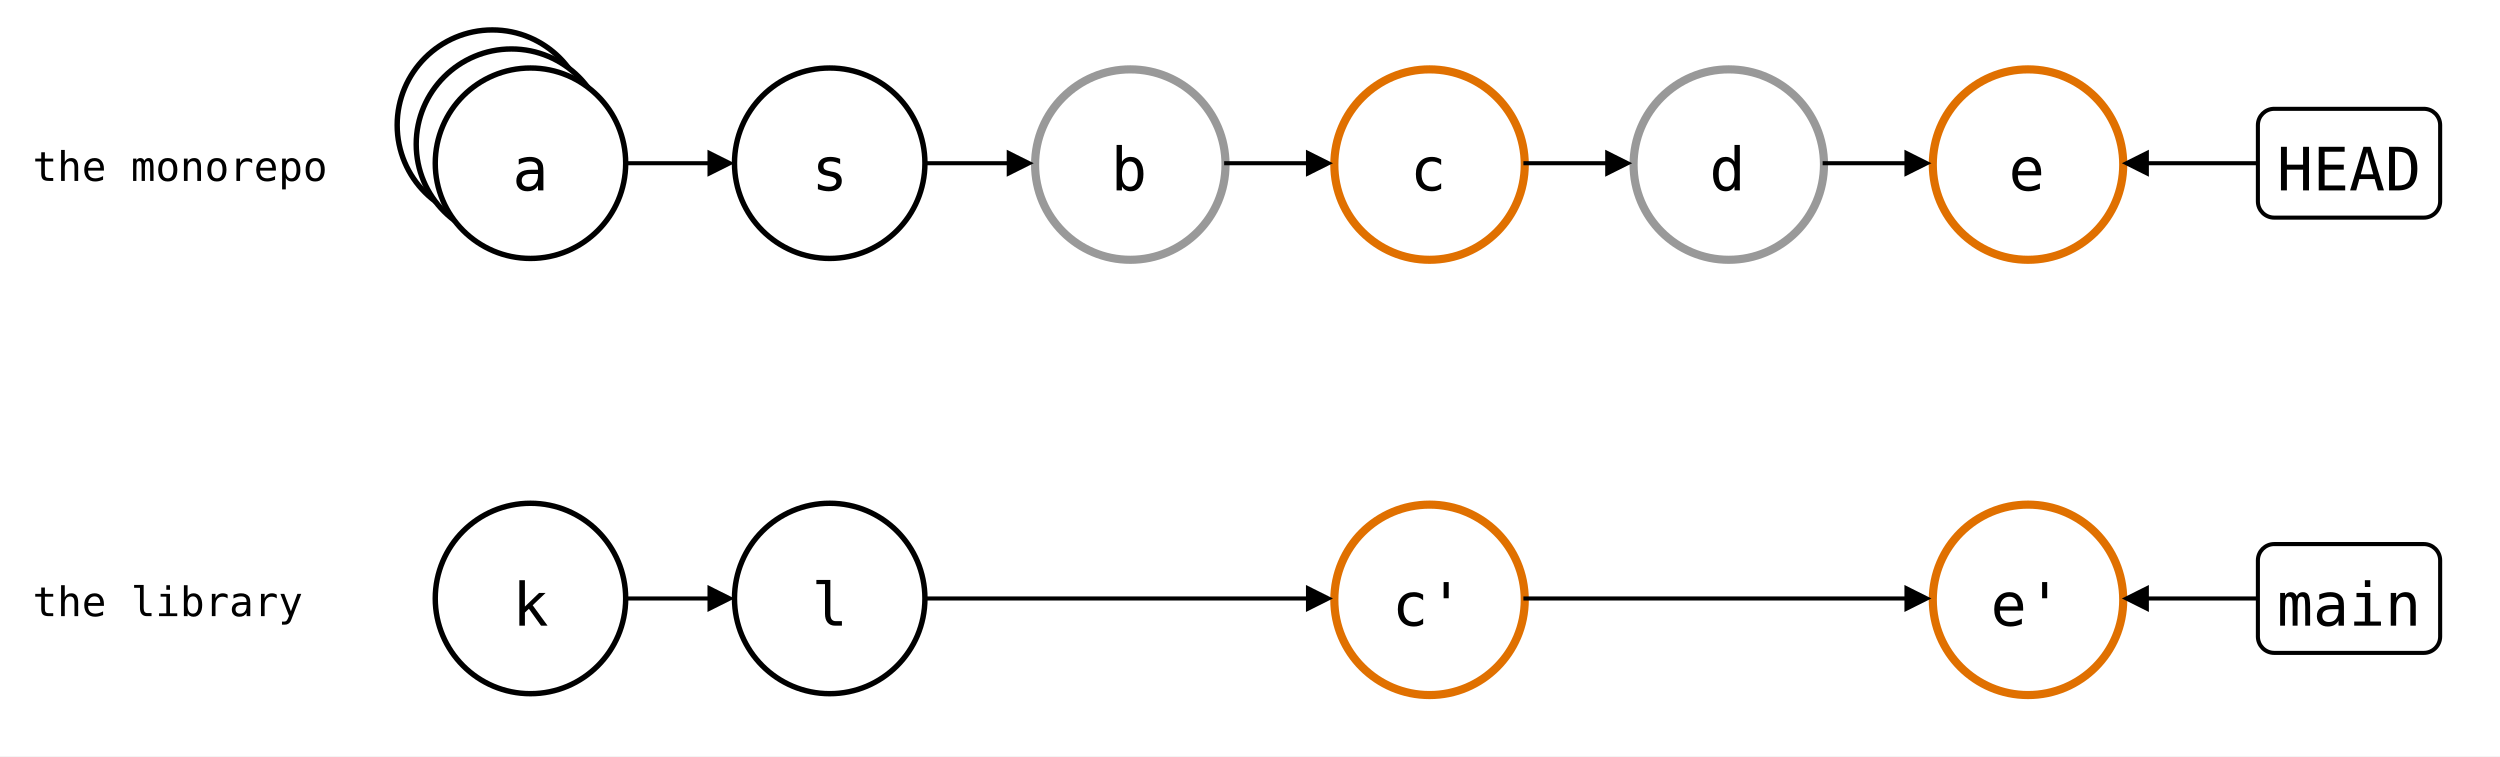
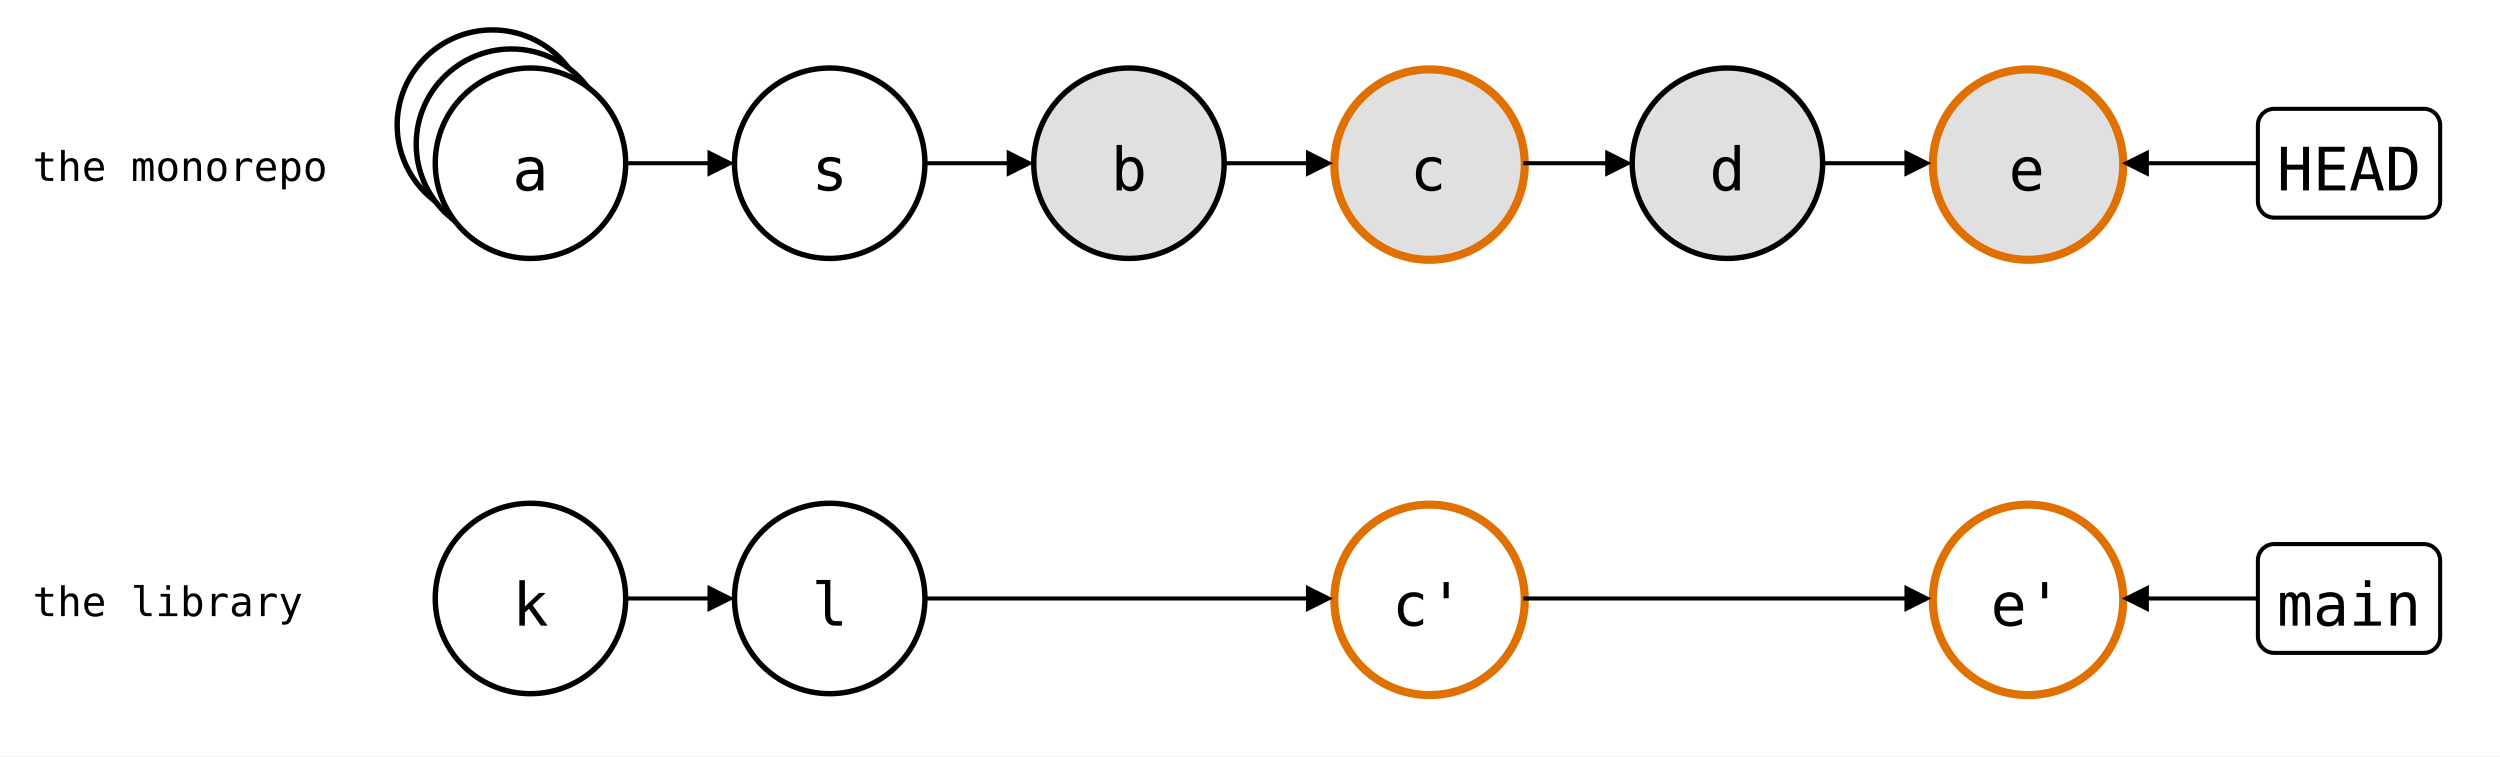
- <svg xmlns="http://www.w3.org/2000/svg" style="background: #ffffff; background-color: light-dark(#ffffff, #121212); color-scheme: light dark;" version="1.1" width="919px" height="278px" viewBox="0 0 919 278" id="ge-svg-oQ1ZTRR691LJT1OxqjYp" content="&lt;mxfile host=&quot;Electron&quot;&gt;&#10;  &lt;diagram name=&quot;git-subtree-splice&quot; id=&quot;git-subtree-splice&quot;&gt;&#10;    &lt;mxGraphModel grid=&quot;0&quot; gridSize=&quot;10&quot; guides=&quot;1&quot; tooltips=&quot;1&quot; connect=&quot;1&quot; arrows=&quot;1&quot; fold=&quot;0&quot; page=&quot;0&quot; pageScale=&quot;1&quot; pageWidth=&quot;850&quot; pageHeight=&quot;1100&quot; background=&quot;#ffffff&quot; math=&quot;0&quot; shadow=&quot;0&quot;&gt;&#10;      &lt;root&gt;&#10;        &lt;mxCell id=&quot;0&quot; /&gt;&#10;        &lt;mxCell id=&quot;1&quot; parent=&quot;0&quot; /&gt;&#10;        &lt;mxCell id=&quot;text0&quot; parent=&quot;1&quot; style=&quot;text;strokeColor=none;fillColor=none;align=left;verticalAlign=middle;fontSize=15;fontFamily=Roboto Mono,monospace;&quot; value=&quot;the monorepo&quot; vertex=&quot;1&quot;&gt;&#10;          &lt;mxGeometry height=&quot;30&quot; width=&quot;130&quot; y=&quot;90&quot; as=&quot;geometry&quot; /&gt;&#10;        &lt;/mxCell&gt;&#10;        &lt;mxCell id=&quot;text1&quot; parent=&quot;1&quot; style=&quot;text;strokeColor=none;fillColor=none;align=left;verticalAlign=middle;fontSize=15;fontFamily=Roboto Mono,monospace;&quot; value=&quot;the library&quot; vertex=&quot;1&quot;&gt;&#10;          &lt;mxGeometry height=&quot;30&quot; width=&quot;130&quot; y=&quot;250&quot; as=&quot;geometry&quot; /&gt;&#10;        &lt;/mxCell&gt;&#10;        &lt;mxCell id=&quot;a-stack-2&quot; parent=&quot;1&quot; style=&quot;shape=ellipse;aspect=fixed;strokeWidth=2;fontSize=22;fontFamily=Roboto Mono,monospace;&quot; value=&quot;&quot; vertex=&quot;1&quot;&gt;&#10;          &lt;mxGeometry height=&quot;70&quot; width=&quot;70&quot; x=&quot;136&quot; y=&quot;56&quot; as=&quot;geometry&quot; /&gt;&#10;        &lt;/mxCell&gt;&#10;        &lt;mxCell id=&quot;a-stack-1&quot; parent=&quot;1&quot; style=&quot;shape=ellipse;aspect=fixed;strokeWidth=2;fontSize=22;fontFamily=Roboto Mono,monospace;&quot; value=&quot;&quot; vertex=&quot;1&quot;&gt;&#10;          &lt;mxGeometry height=&quot;70&quot; width=&quot;70&quot; x=&quot;143&quot; y=&quot;63&quot; as=&quot;geometry&quot; /&gt;&#10;        &lt;/mxCell&gt;&#10;        &lt;mxCell id=&quot;a&quot; parent=&quot;1&quot; style=&quot;ellipse;aspect=fixed;strokeWidth=2;fontSize=22;fontFamily=Roboto Mono,monospace;&quot; value=&quot;a&quot; vertex=&quot;1&quot;&gt;&#10;          &lt;mxGeometry height=&quot;70&quot; width=&quot;70&quot; x=&quot;150&quot; y=&quot;70&quot; as=&quot;geometry&quot; /&gt;&#10;        &lt;/mxCell&gt;&#10;        &lt;mxCell id=&quot;s&quot; parent=&quot;1&quot; style=&quot;ellipse;aspect=fixed;strokeWidth=2;fontSize=22;fontFamily=Roboto Mono,monospace;&quot; value=&quot;s&quot; vertex=&quot;1&quot;&gt;&#10;          &lt;mxGeometry height=&quot;70&quot; width=&quot;70&quot; x=&quot;260&quot; y=&quot;70&quot; as=&quot;geometry&quot; /&gt;&#10;        &lt;/mxCell&gt;&#10;        &lt;mxCell id=&quot;b&quot; parent=&quot;1&quot; style=&quot;ellipse;aspect=fixed;fontSize=22;fontFamily=Roboto Mono,monospace;strokeColor=#999999;strokeWidth=3;&quot; value=&quot;b&quot; vertex=&quot;1&quot;&gt;&#10;          &lt;mxGeometry height=&quot;70&quot; width=&quot;70&quot; x=&quot;370&quot; y=&quot;70&quot; as=&quot;geometry&quot; /&gt;&#10;        &lt;/mxCell&gt;&#10;        &lt;mxCell id=&quot;c&quot; parent=&quot;1&quot; style=&quot;ellipse;aspect=fixed;fontSize=22;fontFamily=Roboto Mono,monospace;strokeColor=#E07000;strokeWidth=3;&quot; value=&quot;c&quot; vertex=&quot;1&quot;&gt;&#10;          &lt;mxGeometry height=&quot;70&quot; width=&quot;70&quot; x=&quot;480&quot; y=&quot;70&quot; as=&quot;geometry&quot; /&gt;&#10;        &lt;/mxCell&gt;&#10;        &lt;mxCell id=&quot;d&quot; parent=&quot;1&quot; style=&quot;ellipse;aspect=fixed;fontSize=22;fontFamily=Roboto Mono,monospace;strokeColor=#999999;strokeWidth=3;&quot; value=&quot;d&quot; vertex=&quot;1&quot;&gt;&#10;          &lt;mxGeometry height=&quot;70&quot; width=&quot;70&quot; x=&quot;590&quot; y=&quot;70&quot; as=&quot;geometry&quot; /&gt;&#10;        &lt;/mxCell&gt;&#10;        &lt;mxCell id=&quot;e&quot; parent=&quot;1&quot; style=&quot;ellipse;aspect=fixed;fontSize=22;fontFamily=Roboto Mono,monospace;strokeColor=#E07000;strokeWidth=3;&quot; value=&quot;e&quot; vertex=&quot;1&quot;&gt;&#10;          &lt;mxGeometry height=&quot;70&quot; width=&quot;70&quot; x=&quot;700&quot; y=&quot;70&quot; as=&quot;geometry&quot; /&gt;&#10;        &lt;/mxCell&gt;&#10;        &lt;mxCell id=&quot;k&quot; parent=&quot;1&quot; style=&quot;ellipse;aspect=fixed;strokeWidth=2;fontSize=22;fontFamily=Roboto Mono,monospace;&quot; value=&quot;k&quot; vertex=&quot;1&quot;&gt;&#10;          &lt;mxGeometry height=&quot;70&quot; width=&quot;70&quot; x=&quot;150&quot; y=&quot;230&quot; as=&quot;geometry&quot; /&gt;&#10;        &lt;/mxCell&gt;&#10;        &lt;mxCell id=&quot;l&quot; parent=&quot;1&quot; style=&quot;ellipse;aspect=fixed;strokeWidth=2;fontSize=22;fontFamily=Roboto Mono,monospace;&quot; value=&quot;l&quot; vertex=&quot;1&quot;&gt;&#10;          &lt;mxGeometry height=&quot;70&quot; width=&quot;70&quot; x=&quot;260&quot; y=&quot;230&quot; as=&quot;geometry&quot; /&gt;&#10;        &lt;/mxCell&gt;&#10;        &lt;mxCell id=&quot;c_&quot; parent=&quot;1&quot; style=&quot;ellipse;aspect=fixed;fontSize=22;fontFamily=Roboto Mono,monospace;strokeColor=#E07000;strokeWidth=3;&quot; value=&quot;c&amp;#39;&quot; vertex=&quot;1&quot;&gt;&#10;          &lt;mxGeometry height=&quot;70&quot; width=&quot;70&quot; x=&quot;480&quot; y=&quot;230&quot; as=&quot;geometry&quot; /&gt;&#10;        &lt;/mxCell&gt;&#10;        &lt;mxCell id=&quot;e_&quot; parent=&quot;1&quot; style=&quot;ellipse;aspect=fixed;fontSize=22;fontFamily=Roboto Mono,monospace;strokeColor=#E07000;strokeWidth=3;&quot; value=&quot;e&amp;#39;&quot; vertex=&quot;1&quot;&gt;&#10;          &lt;mxGeometry height=&quot;70&quot; width=&quot;70&quot; x=&quot;700&quot; y=&quot;230&quot; as=&quot;geometry&quot; /&gt;&#10;        &lt;/mxCell&gt;&#10;        &lt;mxCell id=&quot;box0&quot; parent=&quot;1&quot; style=&quot;rounded=1;strokeWidth=1.5;fontSize=22;fontFamily=Roboto Mono,monospace;&quot; value=&quot;HEAD&quot; vertex=&quot;1&quot;&gt;&#10;          &lt;mxGeometry height=&quot;40&quot; width=&quot;67&quot; x=&quot;820&quot; y=&quot;85&quot; as=&quot;geometry&quot; /&gt;&#10;        &lt;/mxCell&gt;&#10;        &lt;mxCell id=&quot;e0&quot; edge=&quot;1&quot; parent=&quot;1&quot; source=&quot;box0&quot; style=&quot;endArrow=block;endFill=1;html=1;strokeWidth=1.5;rounded=0;&quot; target=&quot;e&quot;&gt;&#10;          &lt;mxGeometry relative=&quot;1&quot; as=&quot;geometry&quot; /&gt;&#10;        &lt;/mxCell&gt;&#10;        &lt;mxCell id=&quot;box1&quot; parent=&quot;1&quot; style=&quot;rounded=1;strokeWidth=1.5;fontSize=22;fontFamily=Roboto Mono,monospace;&quot; value=&quot;main&quot; vertex=&quot;1&quot;&gt;&#10;          &lt;mxGeometry height=&quot;40&quot; width=&quot;67&quot; x=&quot;820&quot; y=&quot;245&quot; as=&quot;geometry&quot; /&gt;&#10;        &lt;/mxCell&gt;&#10;        &lt;mxCell id=&quot;e1&quot; edge=&quot;1&quot; parent=&quot;1&quot; source=&quot;box1&quot; style=&quot;endArrow=block;endFill=1;html=1;strokeWidth=1.5;rounded=0;&quot; target=&quot;e_&quot;&gt;&#10;          &lt;mxGeometry relative=&quot;1&quot; as=&quot;geometry&quot; /&gt;&#10;        &lt;/mxCell&gt;&#10;        &lt;mxCell id=&quot;e2&quot; edge=&quot;1&quot; parent=&quot;1&quot; source=&quot;a&quot; style=&quot;endArrow=block;endFill=1;html=1;strokeWidth=1.5;rounded=0;&quot; target=&quot;s&quot;&gt;&#10;          &lt;mxGeometry relative=&quot;1&quot; as=&quot;geometry&quot; /&gt;&#10;        &lt;/mxCell&gt;&#10;        &lt;mxCell id=&quot;e3&quot; edge=&quot;1&quot; parent=&quot;1&quot; source=&quot;s&quot; style=&quot;endArrow=block;endFill=1;html=1;strokeWidth=1.5;rounded=0;&quot; target=&quot;b&quot;&gt;&#10;          &lt;mxGeometry relative=&quot;1&quot; as=&quot;geometry&quot; /&gt;&#10;        &lt;/mxCell&gt;&#10;        &lt;mxCell id=&quot;e4&quot; edge=&quot;1&quot; parent=&quot;1&quot; source=&quot;b&quot; style=&quot;endArrow=block;endFill=1;html=1;strokeWidth=1.5;rounded=0;&quot; target=&quot;c&quot;&gt;&#10;          &lt;mxGeometry relative=&quot;1&quot; as=&quot;geometry&quot; /&gt;&#10;        &lt;/mxCell&gt;&#10;        &lt;mxCell id=&quot;e5&quot; edge=&quot;1&quot; parent=&quot;1&quot; source=&quot;c&quot; style=&quot;endArrow=block;endFill=1;html=1;strokeWidth=1.5;rounded=0;&quot; target=&quot;d&quot;&gt;&#10;          &lt;mxGeometry relative=&quot;1&quot; as=&quot;geometry&quot; /&gt;&#10;        &lt;/mxCell&gt;&#10;        &lt;mxCell id=&quot;e6&quot; edge=&quot;1&quot; parent=&quot;1&quot; source=&quot;d&quot; style=&quot;endArrow=block;endFill=1;html=1;strokeWidth=1.5;rounded=0;&quot; target=&quot;e&quot;&gt;&#10;          &lt;mxGeometry relative=&quot;1&quot; as=&quot;geometry&quot; /&gt;&#10;        &lt;/mxCell&gt;&#10;        &lt;mxCell id=&quot;e7&quot; edge=&quot;1&quot; parent=&quot;1&quot; source=&quot;k&quot; style=&quot;endArrow=block;endFill=1;html=1;strokeWidth=1.5;rounded=0;&quot; target=&quot;l&quot;&gt;&#10;          &lt;mxGeometry relative=&quot;1&quot; as=&quot;geometry&quot; /&gt;&#10;        &lt;/mxCell&gt;&#10;        &lt;mxCell id=&quot;e8&quot; edge=&quot;1&quot; parent=&quot;1&quot; source=&quot;l&quot; style=&quot;endArrow=block;endFill=1;html=1;strokeWidth=1.5;rounded=0;&quot; target=&quot;c_&quot;&gt;&#10;          &lt;mxGeometry relative=&quot;1&quot; as=&quot;geometry&quot; /&gt;&#10;        &lt;/mxCell&gt;&#10;        &lt;mxCell id=&quot;e9&quot; edge=&quot;1&quot; parent=&quot;1&quot; source=&quot;c_&quot; style=&quot;endArrow=block;endFill=1;html=1;strokeWidth=1.5;rounded=0;&quot; target=&quot;e_&quot;&gt;&#10;          &lt;mxGeometry relative=&quot;1&quot; as=&quot;geometry&quot; /&gt;&#10;        &lt;/mxCell&gt;&#10;      &lt;/root&gt;&#10;    &lt;/mxGraphModel&gt;&#10;  &lt;/diagram&gt;&#10;&lt;/mxfile&gt;&#10;">
-   <style type="text/css">@supports (color: light-dark(#000, #fff)) { #ge-svg-oQ1ZTRR691LJT1OxqjYp { --ge-adaptive-bg: light-dark(#ffffff, var(--ge-dark-color, #121212)); } }</style>
+ <svg xmlns="http://www.w3.org/2000/svg" style="background: #ffffff; background-color: light-dark(#ffffff, #121212); color-scheme: light dark;" version="1.1" width="919px" height="278px" viewBox="0 0 919 278" id="ge-svg-TTczg-KD9mngAEbOf-NR" content="&lt;mxfile host=&quot;Electron&quot;&gt;&#10;  &lt;diagram name=&quot;git-subtree-splice&quot; id=&quot;git-subtree-splice&quot;&gt;&#10;    &lt;mxGraphModel grid=&quot;0&quot; gridSize=&quot;10&quot; guides=&quot;1&quot; tooltips=&quot;1&quot; connect=&quot;1&quot; arrows=&quot;1&quot; fold=&quot;0&quot; page=&quot;0&quot; pageScale=&quot;1&quot; pageWidth=&quot;850&quot; pageHeight=&quot;1100&quot; background=&quot;#ffffff&quot; math=&quot;0&quot; shadow=&quot;0&quot;&gt;&#10;      &lt;root&gt;&#10;        &lt;mxCell id=&quot;0&quot; /&gt;&#10;        &lt;mxCell id=&quot;1&quot; parent=&quot;0&quot; /&gt;&#10;        &lt;mxCell id=&quot;text0&quot; parent=&quot;1&quot; style=&quot;text;strokeColor=none;fillColor=none;align=left;verticalAlign=middle;fontSize=15;fontFamily=Roboto Mono,monospace;&quot; value=&quot;the monorepo&quot; vertex=&quot;1&quot;&gt;&#10;          &lt;mxGeometry height=&quot;30&quot; width=&quot;130&quot; y=&quot;90&quot; as=&quot;geometry&quot; /&gt;&#10;        &lt;/mxCell&gt;&#10;        &lt;mxCell id=&quot;text1&quot; parent=&quot;1&quot; style=&quot;text;strokeColor=none;fillColor=none;align=left;verticalAlign=middle;fontSize=15;fontFamily=Roboto Mono,monospace;&quot; value=&quot;the library&quot; vertex=&quot;1&quot;&gt;&#10;          &lt;mxGeometry height=&quot;30&quot; width=&quot;130&quot; y=&quot;250&quot; as=&quot;geometry&quot; /&gt;&#10;        &lt;/mxCell&gt;&#10;        &lt;mxCell id=&quot;a-stack-2&quot; parent=&quot;1&quot; style=&quot;shape=ellipse;aspect=fixed;strokeWidth=2;fontSize=22;fontFamily=Roboto Mono,monospace;&quot; value=&quot;&quot; vertex=&quot;1&quot;&gt;&#10;          &lt;mxGeometry height=&quot;70&quot; width=&quot;70&quot; x=&quot;136&quot; y=&quot;56&quot; as=&quot;geometry&quot; /&gt;&#10;        &lt;/mxCell&gt;&#10;        &lt;mxCell id=&quot;a-stack-1&quot; parent=&quot;1&quot; style=&quot;shape=ellipse;aspect=fixed;strokeWidth=2;fontSize=22;fontFamily=Roboto Mono,monospace;&quot; value=&quot;&quot; vertex=&quot;1&quot;&gt;&#10;          &lt;mxGeometry height=&quot;70&quot; width=&quot;70&quot; x=&quot;143&quot; y=&quot;63&quot; as=&quot;geometry&quot; /&gt;&#10;        &lt;/mxCell&gt;&#10;        &lt;mxCell id=&quot;a&quot; parent=&quot;1&quot; style=&quot;ellipse;aspect=fixed;strokeWidth=2;fontSize=22;fontFamily=Roboto Mono,monospace;&quot; value=&quot;a&quot; vertex=&quot;1&quot;&gt;&#10;          &lt;mxGeometry height=&quot;70&quot; width=&quot;70&quot; x=&quot;150&quot; y=&quot;70&quot; as=&quot;geometry&quot; /&gt;&#10;        &lt;/mxCell&gt;&#10;        &lt;mxCell id=&quot;s&quot; parent=&quot;1&quot; style=&quot;ellipse;aspect=fixed;strokeWidth=2;fontSize=22;fontFamily=Roboto Mono,monospace;&quot; value=&quot;s&quot; vertex=&quot;1&quot;&gt;&#10;          &lt;mxGeometry height=&quot;70&quot; width=&quot;70&quot; x=&quot;260&quot; y=&quot;70&quot; as=&quot;geometry&quot; /&gt;&#10;        &lt;/mxCell&gt;&#10;        &lt;mxCell id=&quot;b&quot; parent=&quot;1&quot; style=&quot;ellipse;aspect=fixed;fontSize=22;fontFamily=Roboto Mono,monospace;strokeWidth=2;fillColor=#E0E0E0;&quot; value=&quot;b&quot; vertex=&quot;1&quot;&gt;&#10;          &lt;mxGeometry height=&quot;70&quot; width=&quot;70&quot; x=&quot;370&quot; y=&quot;70&quot; as=&quot;geometry&quot; /&gt;&#10;        &lt;/mxCell&gt;&#10;        &lt;mxCell id=&quot;c&quot; parent=&quot;1&quot; style=&quot;ellipse;aspect=fixed;fontSize=22;fontFamily=Roboto Mono,monospace;fillColor=#E0E0E0;strokeColor=#E07000;strokeWidth=3;&quot; value=&quot;c&quot; vertex=&quot;1&quot;&gt;&#10;          &lt;mxGeometry height=&quot;70&quot; width=&quot;70&quot; x=&quot;480&quot; y=&quot;70&quot; as=&quot;geometry&quot; /&gt;&#10;        &lt;/mxCell&gt;&#10;        &lt;mxCell id=&quot;d&quot; parent=&quot;1&quot; style=&quot;ellipse;aspect=fixed;fontSize=22;fontFamily=Roboto Mono,monospace;strokeWidth=2;fillColor=#E0E0E0;&quot; value=&quot;d&quot; vertex=&quot;1&quot;&gt;&#10;          &lt;mxGeometry height=&quot;70&quot; width=&quot;70&quot; x=&quot;590&quot; y=&quot;70&quot; as=&quot;geometry&quot; /&gt;&#10;        &lt;/mxCell&gt;&#10;        &lt;mxCell id=&quot;e&quot; parent=&quot;1&quot; style=&quot;ellipse;aspect=fixed;fontSize=22;fontFamily=Roboto Mono,monospace;fillColor=#E0E0E0;strokeColor=#E07000;strokeWidth=3;&quot; value=&quot;e&quot; vertex=&quot;1&quot;&gt;&#10;          &lt;mxGeometry height=&quot;70&quot; width=&quot;70&quot; x=&quot;700&quot; y=&quot;70&quot; as=&quot;geometry&quot; /&gt;&#10;        &lt;/mxCell&gt;&#10;        &lt;mxCell id=&quot;k&quot; parent=&quot;1&quot; style=&quot;ellipse;aspect=fixed;strokeWidth=2;fontSize=22;fontFamily=Roboto Mono,monospace;&quot; value=&quot;k&quot; vertex=&quot;1&quot;&gt;&#10;          &lt;mxGeometry height=&quot;70&quot; width=&quot;70&quot; x=&quot;150&quot; y=&quot;230&quot; as=&quot;geometry&quot; /&gt;&#10;        &lt;/mxCell&gt;&#10;        &lt;mxCell id=&quot;l&quot; parent=&quot;1&quot; style=&quot;ellipse;aspect=fixed;strokeWidth=2;fontSize=22;fontFamily=Roboto Mono,monospace;&quot; value=&quot;l&quot; vertex=&quot;1&quot;&gt;&#10;          &lt;mxGeometry height=&quot;70&quot; width=&quot;70&quot; x=&quot;260&quot; y=&quot;230&quot; as=&quot;geometry&quot; /&gt;&#10;        &lt;/mxCell&gt;&#10;        &lt;mxCell id=&quot;c_&quot; parent=&quot;1&quot; style=&quot;ellipse;aspect=fixed;fontSize=22;fontFamily=Roboto Mono,monospace;strokeColor=#E07000;strokeWidth=3;&quot; value=&quot;c&amp;#39;&quot; vertex=&quot;1&quot;&gt;&#10;          &lt;mxGeometry height=&quot;70&quot; width=&quot;70&quot; x=&quot;480&quot; y=&quot;230&quot; as=&quot;geometry&quot; /&gt;&#10;        &lt;/mxCell&gt;&#10;        &lt;mxCell id=&quot;e_&quot; parent=&quot;1&quot; style=&quot;ellipse;aspect=fixed;fontSize=22;fontFamily=Roboto Mono,monospace;strokeColor=#E07000;strokeWidth=3;&quot; value=&quot;e&amp;#39;&quot; vertex=&quot;1&quot;&gt;&#10;          &lt;mxGeometry height=&quot;70&quot; width=&quot;70&quot; x=&quot;700&quot; y=&quot;230&quot; as=&quot;geometry&quot; /&gt;&#10;        &lt;/mxCell&gt;&#10;        &lt;mxCell id=&quot;box0&quot; parent=&quot;1&quot; style=&quot;rounded=1;strokeWidth=1.5;fontSize=22;fontFamily=Roboto Mono,monospace;&quot; value=&quot;HEAD&quot; vertex=&quot;1&quot;&gt;&#10;          &lt;mxGeometry height=&quot;40&quot; width=&quot;67&quot; x=&quot;820&quot; y=&quot;85&quot; as=&quot;geometry&quot; /&gt;&#10;        &lt;/mxCell&gt;&#10;        &lt;mxCell id=&quot;e0&quot; edge=&quot;1&quot; parent=&quot;1&quot; source=&quot;box0&quot; style=&quot;endArrow=block;endFill=1;html=1;strokeWidth=1.5;rounded=0;&quot; target=&quot;e&quot;&gt;&#10;          &lt;mxGeometry relative=&quot;1&quot; as=&quot;geometry&quot; /&gt;&#10;        &lt;/mxCell&gt;&#10;        &lt;mxCell id=&quot;box1&quot; parent=&quot;1&quot; style=&quot;rounded=1;strokeWidth=1.5;fontSize=22;fontFamily=Roboto Mono,monospace;&quot; value=&quot;main&quot; vertex=&quot;1&quot;&gt;&#10;          &lt;mxGeometry height=&quot;40&quot; width=&quot;67&quot; x=&quot;820&quot; y=&quot;245&quot; as=&quot;geometry&quot; /&gt;&#10;        &lt;/mxCell&gt;&#10;        &lt;mxCell id=&quot;e1&quot; edge=&quot;1&quot; parent=&quot;1&quot; source=&quot;box1&quot; style=&quot;endArrow=block;endFill=1;html=1;strokeWidth=1.5;rounded=0;&quot; target=&quot;e_&quot;&gt;&#10;          &lt;mxGeometry relative=&quot;1&quot; as=&quot;geometry&quot; /&gt;&#10;        &lt;/mxCell&gt;&#10;        &lt;mxCell id=&quot;e2&quot; edge=&quot;1&quot; parent=&quot;1&quot; source=&quot;a&quot; style=&quot;endArrow=block;endFill=1;html=1;strokeWidth=1.5;rounded=0;&quot; target=&quot;s&quot;&gt;&#10;          &lt;mxGeometry relative=&quot;1&quot; as=&quot;geometry&quot; /&gt;&#10;        &lt;/mxCell&gt;&#10;        &lt;mxCell id=&quot;e3&quot; edge=&quot;1&quot; parent=&quot;1&quot; source=&quot;s&quot; style=&quot;endArrow=block;endFill=1;html=1;strokeWidth=1.5;rounded=0;&quot; target=&quot;b&quot;&gt;&#10;          &lt;mxGeometry relative=&quot;1&quot; as=&quot;geometry&quot; /&gt;&#10;        &lt;/mxCell&gt;&#10;        &lt;mxCell id=&quot;e4&quot; edge=&quot;1&quot; parent=&quot;1&quot; source=&quot;b&quot; style=&quot;endArrow=block;endFill=1;html=1;strokeWidth=1.5;rounded=0;&quot; target=&quot;c&quot;&gt;&#10;          &lt;mxGeometry relative=&quot;1&quot; as=&quot;geometry&quot; /&gt;&#10;        &lt;/mxCell&gt;&#10;        &lt;mxCell id=&quot;e5&quot; edge=&quot;1&quot; parent=&quot;1&quot; source=&quot;c&quot; style=&quot;endArrow=block;endFill=1;html=1;strokeWidth=1.5;rounded=0;&quot; target=&quot;d&quot;&gt;&#10;          &lt;mxGeometry relative=&quot;1&quot; as=&quot;geometry&quot; /&gt;&#10;        &lt;/mxCell&gt;&#10;        &lt;mxCell id=&quot;e6&quot; edge=&quot;1&quot; parent=&quot;1&quot; source=&quot;d&quot; style=&quot;endArrow=block;endFill=1;html=1;strokeWidth=1.5;rounded=0;&quot; target=&quot;e&quot;&gt;&#10;          &lt;mxGeometry relative=&quot;1&quot; as=&quot;geometry&quot; /&gt;&#10;        &lt;/mxCell&gt;&#10;        &lt;mxCell id=&quot;e7&quot; edge=&quot;1&quot; parent=&quot;1&quot; source=&quot;k&quot; style=&quot;endArrow=block;endFill=1;html=1;strokeWidth=1.5;rounded=0;&quot; target=&quot;l&quot;&gt;&#10;          &lt;mxGeometry relative=&quot;1&quot; as=&quot;geometry&quot; /&gt;&#10;        &lt;/mxCell&gt;&#10;        &lt;mxCell id=&quot;e8&quot; edge=&quot;1&quot; parent=&quot;1&quot; source=&quot;l&quot; style=&quot;endArrow=block;endFill=1;html=1;strokeWidth=1.5;rounded=0;&quot; target=&quot;c_&quot;&gt;&#10;          &lt;mxGeometry relative=&quot;1&quot; as=&quot;geometry&quot; /&gt;&#10;        &lt;/mxCell&gt;&#10;        &lt;mxCell id=&quot;e9&quot; edge=&quot;1&quot; parent=&quot;1&quot; source=&quot;c_&quot; style=&quot;endArrow=block;endFill=1;html=1;strokeWidth=1.5;rounded=0;&quot; target=&quot;e_&quot;&gt;&#10;          &lt;mxGeometry relative=&quot;1&quot; as=&quot;geometry&quot; /&gt;&#10;        &lt;/mxCell&gt;&#10;      &lt;/root&gt;&#10;    &lt;/mxGraphModel&gt;&#10;  &lt;/diagram&gt;&#10;&lt;/mxfile&gt;&#10;">
+   <style type="text/css">@supports (color: light-dark(#000, #fff)) { #ge-svg-TTczg-KD9mngAEbOf-NR { --ge-adaptive-bg: light-dark(#ffffff, var(--ge-dark-color, #121212)); } }</style>
  <defs />
  <rect fill="#ffffff" width="100%" height="100%" x="0" y="0" style="fill: light-dark(rgb(255, 255, 255), rgb(18, 18, 18));" />
  <g>
    <g data-cell-id="0">
      <g data-cell-id="1">
        <g data-cell-id="text0">
          <g>
            <rect x="10" y="45" width="130" height="30" fill="none" stroke="none" pointer-events="all" />
          </g>
          <g>
            <g fill="#000000" font-family="'Roboto Mono', monospace" text-anchor="start" font-size="15px" style="fill: light-dark(rgb(0, 0, 0), rgb(255, 255, 255));">
              <text x="12" y="66.5">the monorepo</text>
            </g>
          </g>
        </g>
        <g data-cell-id="text1">
          <g>
            <rect x="10" y="205" width="130" height="30" fill="none" stroke="none" pointer-events="all" />
          </g>
          <g>
            <g fill="#000000" font-family="'Roboto Mono', monospace" text-anchor="start" font-size="15px" style="fill: light-dark(rgb(0, 0, 0), rgb(255, 255, 255));">
              <text x="12" y="226.5">the library</text>
            </g>
          </g>
        </g>
        <g data-cell-id="a-stack-2">
          <g>
            <ellipse cx="181" cy="46" rx="35" ry="35" fill="#ffffff" stroke="#000000" stroke-width="2" pointer-events="all" style="fill: var(--ge-adaptive-bg, #ffffff); stroke: light-dark(rgb(0, 0, 0), rgb(255, 255, 255));" />
          </g>
        </g>
        <g data-cell-id="a-stack-1">
          <g>
            <ellipse cx="188" cy="53" rx="35" ry="35" fill="#ffffff" stroke="#000000" stroke-width="2" pointer-events="all" style="fill: var(--ge-adaptive-bg, #ffffff); stroke: light-dark(rgb(0, 0, 0), rgb(255, 255, 255));" />
          </g>
        </g>
        <g data-cell-id="a">
          <g>
            <ellipse cx="195" cy="60" rx="35" ry="35" fill="#ffffff" stroke="#000000" stroke-width="2" pointer-events="all" style="fill: var(--ge-adaptive-bg, #ffffff); stroke: light-dark(rgb(0, 0, 0), rgb(255, 255, 255));" />
          </g>
          <g>
            <g fill="#000000" font-family="'Roboto Mono', monospace" text-anchor="middle" font-size="22px" style="fill: light-dark(rgb(0, 0, 0), rgb(255, 255, 255));">
              <text x="195" y="70">a</text>
            </g>
          </g>
        </g>
        <g data-cell-id="s">
          <g>
            <ellipse cx="305" cy="60" rx="35" ry="35" fill="#ffffff" stroke="#000000" stroke-width="2" pointer-events="all" style="fill: var(--ge-adaptive-bg, #ffffff); stroke: light-dark(rgb(0, 0, 0), rgb(255, 255, 255));" />
          </g>
          <g>
            <g fill="#000000" font-family="'Roboto Mono', monospace" text-anchor="middle" font-size="22px" style="fill: light-dark(rgb(0, 0, 0), rgb(255, 255, 255));">
              <text x="305" y="70">s</text>
            </g>
          </g>
        </g>
        <g data-cell-id="b">
-           <g transform="translate(0.5,0.5)">
-             <ellipse cx="415" cy="60" rx="35" ry="35" fill="#ffffff" stroke="#999999" stroke-width="3" pointer-events="all" style="fill: var(--ge-adaptive-bg, #ffffff); stroke: light-dark(rgb(153, 153, 153), rgb(106, 106, 106));" />
+           <g>
+             <ellipse cx="415" cy="60" rx="35" ry="35" fill="#e0e0e0" stroke="#000000" stroke-width="2" pointer-events="all" style="fill: light-dark(rgb(224, 224, 224), rgb(45, 45, 45)); stroke: light-dark(rgb(0, 0, 0), rgb(255, 255, 255));" />
          </g>
          <g>
            <g fill="#000000" font-family="'Roboto Mono', monospace" text-anchor="middle" font-size="22px" style="fill: light-dark(rgb(0, 0, 0), rgb(255, 255, 255));">
              <text x="415" y="70">b</text>
            </g>
          </g>
        </g>
        <g data-cell-id="c">
          <g transform="translate(0.5,0.5)">
-             <ellipse cx="525" cy="60" rx="35" ry="35" fill="#ffffff" stroke="#e07000" stroke-width="3" pointer-events="all" style="fill: var(--ge-adaptive-bg, #ffffff); stroke: light-dark(rgb(224, 112, 0), rgb(210, 114, 18));" />
+             <ellipse cx="525" cy="60" rx="35" ry="35" fill="#e0e0e0" stroke="#e07000" stroke-width="3" pointer-events="all" style="fill: light-dark(rgb(224, 224, 224), rgb(45, 45, 45)); stroke: light-dark(rgb(224, 112, 0), rgb(210, 114, 18));" />
          </g>
          <g>
            <g fill="#000000" font-family="'Roboto Mono', monospace" text-anchor="middle" font-size="22px" style="fill: light-dark(rgb(0, 0, 0), rgb(255, 255, 255));">
              <text x="525" y="70">c</text>
            </g>
          </g>
        </g>
        <g data-cell-id="d">
-           <g transform="translate(0.5,0.5)">
-             <ellipse cx="635" cy="60" rx="35" ry="35" fill="#ffffff" stroke="#999999" stroke-width="3" pointer-events="all" style="fill: var(--ge-adaptive-bg, #ffffff); stroke: light-dark(rgb(153, 153, 153), rgb(106, 106, 106));" />
+           <g>
+             <ellipse cx="635" cy="60" rx="35" ry="35" fill="#e0e0e0" stroke="#000000" stroke-width="2" pointer-events="all" style="fill: light-dark(rgb(224, 224, 224), rgb(45, 45, 45)); stroke: light-dark(rgb(0, 0, 0), rgb(255, 255, 255));" />
          </g>
          <g>
            <g fill="#000000" font-family="'Roboto Mono', monospace" text-anchor="middle" font-size="22px" style="fill: light-dark(rgb(0, 0, 0), rgb(255, 255, 255));">
              <text x="635" y="70">d</text>
            </g>
          </g>
        </g>
        <g data-cell-id="e">
          <g transform="translate(0.5,0.5)">
-             <ellipse cx="745" cy="60" rx="35" ry="35" fill="#ffffff" stroke="#e07000" stroke-width="3" pointer-events="all" style="fill: var(--ge-adaptive-bg, #ffffff); stroke: light-dark(rgb(224, 112, 0), rgb(210, 114, 18));" />
+             <ellipse cx="745" cy="60" rx="35" ry="35" fill="#e0e0e0" stroke="#e07000" stroke-width="3" pointer-events="all" style="fill: light-dark(rgb(224, 224, 224), rgb(45, 45, 45)); stroke: light-dark(rgb(224, 112, 0), rgb(210, 114, 18));" />
          </g>
          <g>
            <g fill="#000000" font-family="'Roboto Mono', monospace" text-anchor="middle" font-size="22px" style="fill: light-dark(rgb(0, 0, 0), rgb(255, 255, 255));">
              <text x="745" y="70">e</text>
            </g>
          </g>
        </g>
        <g data-cell-id="k">
          <g>
            <ellipse cx="195" cy="220" rx="35" ry="35" fill="#ffffff" stroke="#000000" stroke-width="2" pointer-events="all" style="fill: var(--ge-adaptive-bg, #ffffff); stroke: light-dark(rgb(0, 0, 0), rgb(255, 255, 255));" />
          </g>
          <g>
            <g fill="#000000" font-family="'Roboto Mono', monospace" text-anchor="middle" font-size="22px" style="fill: light-dark(rgb(0, 0, 0), rgb(255, 255, 255));">
              <text x="195" y="230">k</text>
            </g>
          </g>
        </g>
        <g data-cell-id="l">
          <g>
            <ellipse cx="305" cy="220" rx="35" ry="35" fill="#ffffff" stroke="#000000" stroke-width="2" pointer-events="all" style="fill: var(--ge-adaptive-bg, #ffffff); stroke: light-dark(rgb(0, 0, 0), rgb(255, 255, 255));" />
          </g>
          <g>
            <g fill="#000000" font-family="'Roboto Mono', monospace" text-anchor="middle" font-size="22px" style="fill: light-dark(rgb(0, 0, 0), rgb(255, 255, 255));">
              <text x="305" y="230">l</text>
            </g>
          </g>
        </g>
        <g data-cell-id="c_">
          <g transform="translate(0.5,0.5)">
            <ellipse cx="525" cy="220" rx="35" ry="35" fill="#ffffff" stroke="#e07000" stroke-width="3" pointer-events="all" style="fill: var(--ge-adaptive-bg, #ffffff); stroke: light-dark(rgb(224, 112, 0), rgb(210, 114, 18));" />
          </g>
          <g>
            <g fill="#000000" font-family="'Roboto Mono', monospace" text-anchor="middle" font-size="22px" style="fill: light-dark(rgb(0, 0, 0), rgb(255, 255, 255));">
              <text x="525" y="230">c'</text>
            </g>
          </g>
        </g>
        <g data-cell-id="e_">
          <g transform="translate(0.5,0.5)">
            <ellipse cx="745" cy="220" rx="35" ry="35" fill="#ffffff" stroke="#e07000" stroke-width="3" pointer-events="all" style="fill: var(--ge-adaptive-bg, #ffffff); stroke: light-dark(rgb(224, 112, 0), rgb(210, 114, 18));" />
          </g>
          <g>
            <g fill="#000000" font-family="'Roboto Mono', monospace" text-anchor="middle" font-size="22px" style="fill: light-dark(rgb(0, 0, 0), rgb(255, 255, 255));">
              <text x="745" y="230">e'</text>
            </g>
          </g>
        </g>
        <g data-cell-id="box0">
          <g>
            <rect x="830" y="40" width="67" height="40" rx="6" ry="6" fill="#ffffff" stroke="#000000" stroke-width="1.5" pointer-events="all" style="fill: var(--ge-adaptive-bg, #ffffff); stroke: light-dark(rgb(0, 0, 0), rgb(255, 255, 255));" />
          </g>
          <g>
            <g fill="#000000" font-family="'Roboto Mono', monospace" text-anchor="middle" font-size="22px" style="fill: light-dark(rgb(0, 0, 0), rgb(255, 255, 255));">
              <text x="863.5" y="70">HEAD</text>
            </g>
          </g>
        </g>
        <g data-cell-id="e0">
          <g>
            <path d="M 830 60 L 789.18 60" fill="none" stroke="#000000" stroke-width="1.5" stroke-miterlimit="10" pointer-events="stroke" style="stroke: light-dark(rgb(0, 0, 0), rgb(255, 255, 255));" />
            <path d="M 781.68 60 L 789.18 56.25 L 789.18 63.75 Z" fill="#000000" stroke="#000000" stroke-width="1.5" stroke-miterlimit="10" pointer-events="all" style="fill: light-dark(rgb(0, 0, 0), rgb(255, 255, 255)); stroke: light-dark(rgb(0, 0, 0), rgb(255, 255, 255));" />
          </g>
        </g>
        <g data-cell-id="box1">
          <g>
            <rect x="830" y="200" width="67" height="40" rx="6" ry="6" fill="#ffffff" stroke="#000000" stroke-width="1.5" pointer-events="all" style="fill: var(--ge-adaptive-bg, #ffffff); stroke: light-dark(rgb(0, 0, 0), rgb(255, 255, 255));" />
          </g>
          <g>
            <g fill="#000000" font-family="'Roboto Mono', monospace" text-anchor="middle" font-size="22px" style="fill: light-dark(rgb(0, 0, 0), rgb(255, 255, 255));">
              <text x="863.5" y="230">main</text>
            </g>
          </g>
        </g>
        <g data-cell-id="e1">
          <g>
            <path d="M 830 220 L 789.18 220" fill="none" stroke="#000000" stroke-width="1.5" stroke-miterlimit="10" pointer-events="stroke" style="stroke: light-dark(rgb(0, 0, 0), rgb(255, 255, 255));" />
            <path d="M 781.68 220 L 789.18 216.25 L 789.18 223.75 Z" fill="#000000" stroke="#000000" stroke-width="1.5" stroke-miterlimit="10" pointer-events="all" style="fill: light-dark(rgb(0, 0, 0), rgb(255, 255, 255)); stroke: light-dark(rgb(0, 0, 0), rgb(255, 255, 255));" />
          </g>
        </g>
        <g data-cell-id="e2">
          <g>
            <path d="M 230 60 L 260.82 60" fill="none" stroke="#000000" stroke-width="1.5" stroke-miterlimit="10" pointer-events="stroke" style="stroke: light-dark(rgb(0, 0, 0), rgb(255, 255, 255));" />
            <path d="M 268.32 60 L 260.82 63.75 L 260.82 56.25 Z" fill="#000000" stroke="#000000" stroke-width="1.5" stroke-miterlimit="10" pointer-events="all" style="fill: light-dark(rgb(0, 0, 0), rgb(255, 255, 255)); stroke: light-dark(rgb(0, 0, 0), rgb(255, 255, 255));" />
          </g>
        </g>
        <g data-cell-id="e3">
          <g>
            <path d="M 340 60 L 370.82 60" fill="none" stroke="#000000" stroke-width="1.5" stroke-miterlimit="10" pointer-events="stroke" style="stroke: light-dark(rgb(0, 0, 0), rgb(255, 255, 255));" />
            <path d="M 378.32 60 L 370.82 63.75 L 370.82 56.25 Z" fill="#000000" stroke="#000000" stroke-width="1.5" stroke-miterlimit="10" pointer-events="all" style="fill: light-dark(rgb(0, 0, 0), rgb(255, 255, 255)); stroke: light-dark(rgb(0, 0, 0), rgb(255, 255, 255));" />
          </g>
        </g>
        <g data-cell-id="e4">
          <g>
            <path d="M 450 60 L 480.82 60" fill="none" stroke="#000000" stroke-width="1.5" stroke-miterlimit="10" pointer-events="stroke" style="stroke: light-dark(rgb(0, 0, 0), rgb(255, 255, 255));" />
            <path d="M 488.32 60 L 480.82 63.75 L 480.82 56.25 Z" fill="#000000" stroke="#000000" stroke-width="1.5" stroke-miterlimit="10" pointer-events="all" style="fill: light-dark(rgb(0, 0, 0), rgb(255, 255, 255)); stroke: light-dark(rgb(0, 0, 0), rgb(255, 255, 255));" />
          </g>
        </g>
        <g data-cell-id="e5">
          <g>
            <path d="M 560 60 L 590.82 60" fill="none" stroke="#000000" stroke-width="1.5" stroke-miterlimit="10" pointer-events="stroke" style="stroke: light-dark(rgb(0, 0, 0), rgb(255, 255, 255));" />
            <path d="M 598.32 60 L 590.82 63.75 L 590.82 56.25 Z" fill="#000000" stroke="#000000" stroke-width="1.5" stroke-miterlimit="10" pointer-events="all" style="fill: light-dark(rgb(0, 0, 0), rgb(255, 255, 255)); stroke: light-dark(rgb(0, 0, 0), rgb(255, 255, 255));" />
          </g>
        </g>
        <g data-cell-id="e6">
          <g>
            <path d="M 670 60 L 700.82 60" fill="none" stroke="#000000" stroke-width="1.5" stroke-miterlimit="10" pointer-events="stroke" style="stroke: light-dark(rgb(0, 0, 0), rgb(255, 255, 255));" />
            <path d="M 708.32 60 L 700.82 63.75 L 700.82 56.25 Z" fill="#000000" stroke="#000000" stroke-width="1.5" stroke-miterlimit="10" pointer-events="all" style="fill: light-dark(rgb(0, 0, 0), rgb(255, 255, 255)); stroke: light-dark(rgb(0, 0, 0), rgb(255, 255, 255));" />
          </g>
        </g>
        <g data-cell-id="e7">
          <g>
            <path d="M 230 220 L 260.82 220" fill="none" stroke="#000000" stroke-width="1.5" stroke-miterlimit="10" pointer-events="stroke" style="stroke: light-dark(rgb(0, 0, 0), rgb(255, 255, 255));" />
            <path d="M 268.32 220 L 260.82 223.75 L 260.82 216.25 Z" fill="#000000" stroke="#000000" stroke-width="1.5" stroke-miterlimit="10" pointer-events="all" style="fill: light-dark(rgb(0, 0, 0), rgb(255, 255, 255)); stroke: light-dark(rgb(0, 0, 0), rgb(255, 255, 255));" />
          </g>
        </g>
        <g data-cell-id="e8">
          <g>
            <path d="M 340 220 L 480.82 220" fill="none" stroke="#000000" stroke-width="1.5" stroke-miterlimit="10" pointer-events="stroke" style="stroke: light-dark(rgb(0, 0, 0), rgb(255, 255, 255));" />
            <path d="M 488.32 220 L 480.82 223.75 L 480.82 216.25 Z" fill="#000000" stroke="#000000" stroke-width="1.5" stroke-miterlimit="10" pointer-events="all" style="fill: light-dark(rgb(0, 0, 0), rgb(255, 255, 255)); stroke: light-dark(rgb(0, 0, 0), rgb(255, 255, 255));" />
          </g>
        </g>
        <g data-cell-id="e9">
          <g>
            <path d="M 560 220 L 700.82 220" fill="none" stroke="#000000" stroke-width="1.5" stroke-miterlimit="10" pointer-events="stroke" style="stroke: light-dark(rgb(0, 0, 0), rgb(255, 255, 255));" />
            <path d="M 708.32 220 L 700.82 223.75 L 700.82 216.25 Z" fill="#000000" stroke="#000000" stroke-width="1.5" stroke-miterlimit="10" pointer-events="all" style="fill: light-dark(rgb(0, 0, 0), rgb(255, 255, 255)); stroke: light-dark(rgb(0, 0, 0), rgb(255, 255, 255));" />
          </g>
        </g>
      </g>
    </g>
  </g>
</svg>
